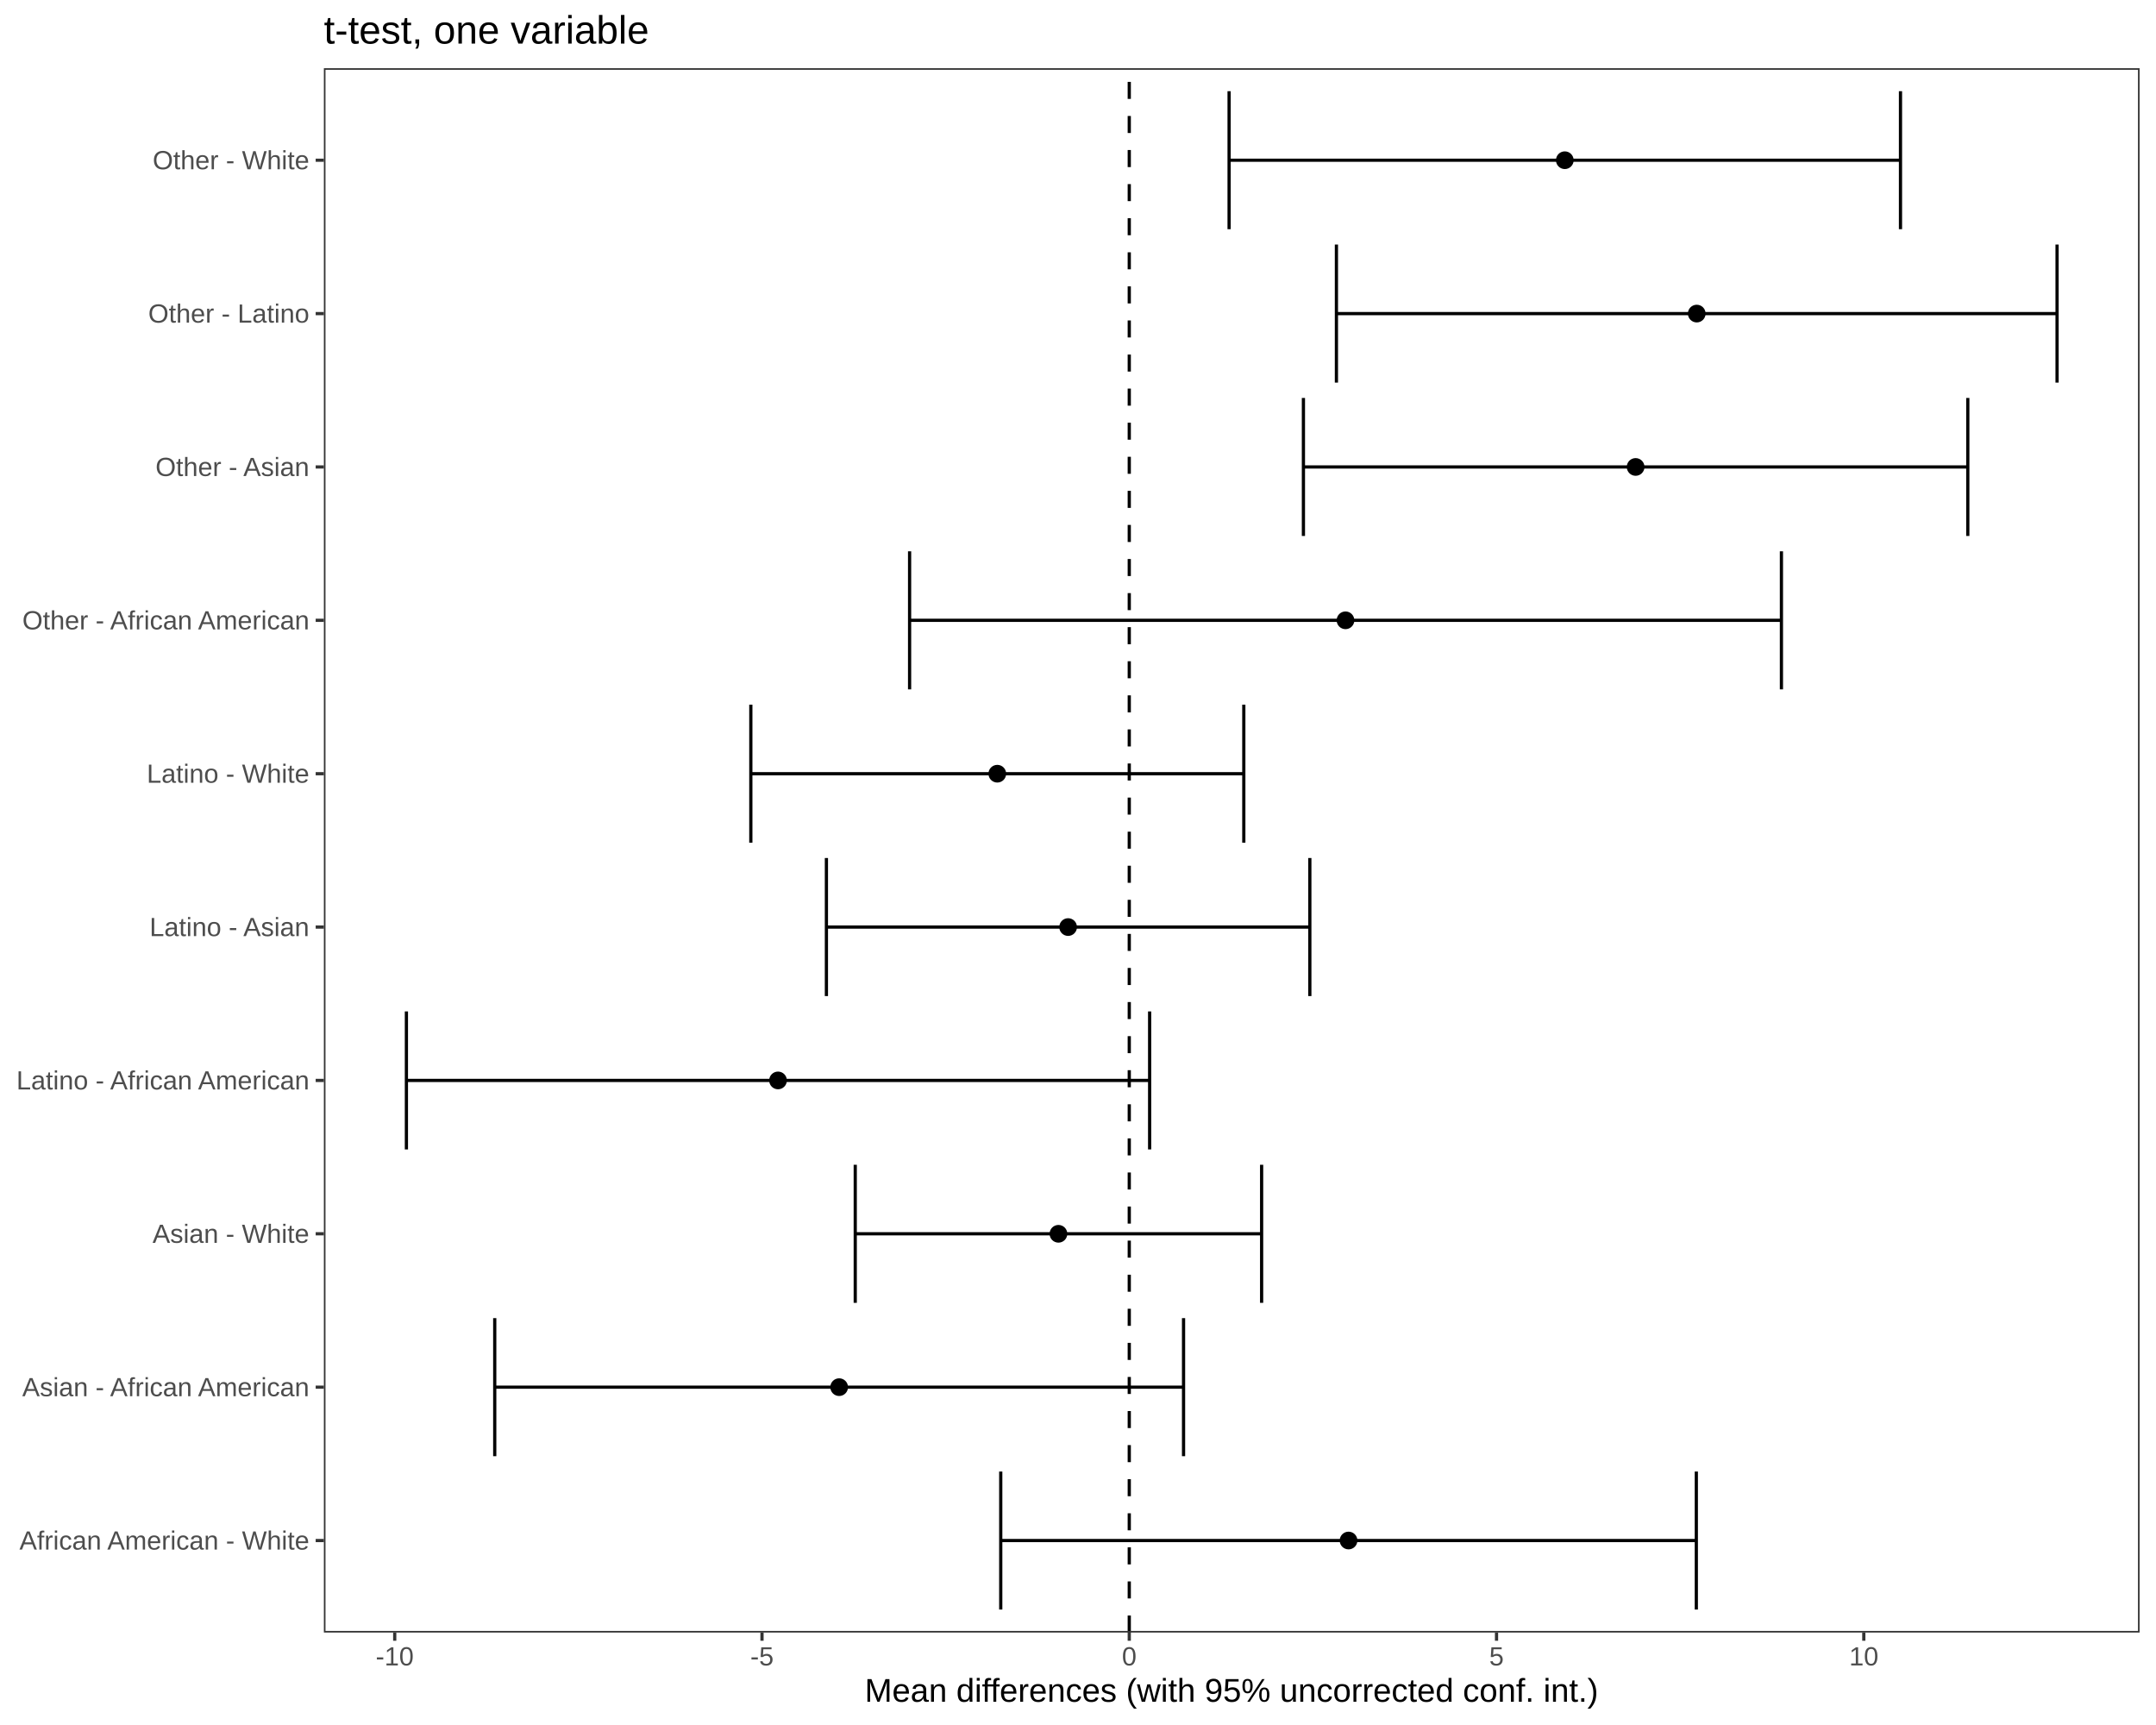
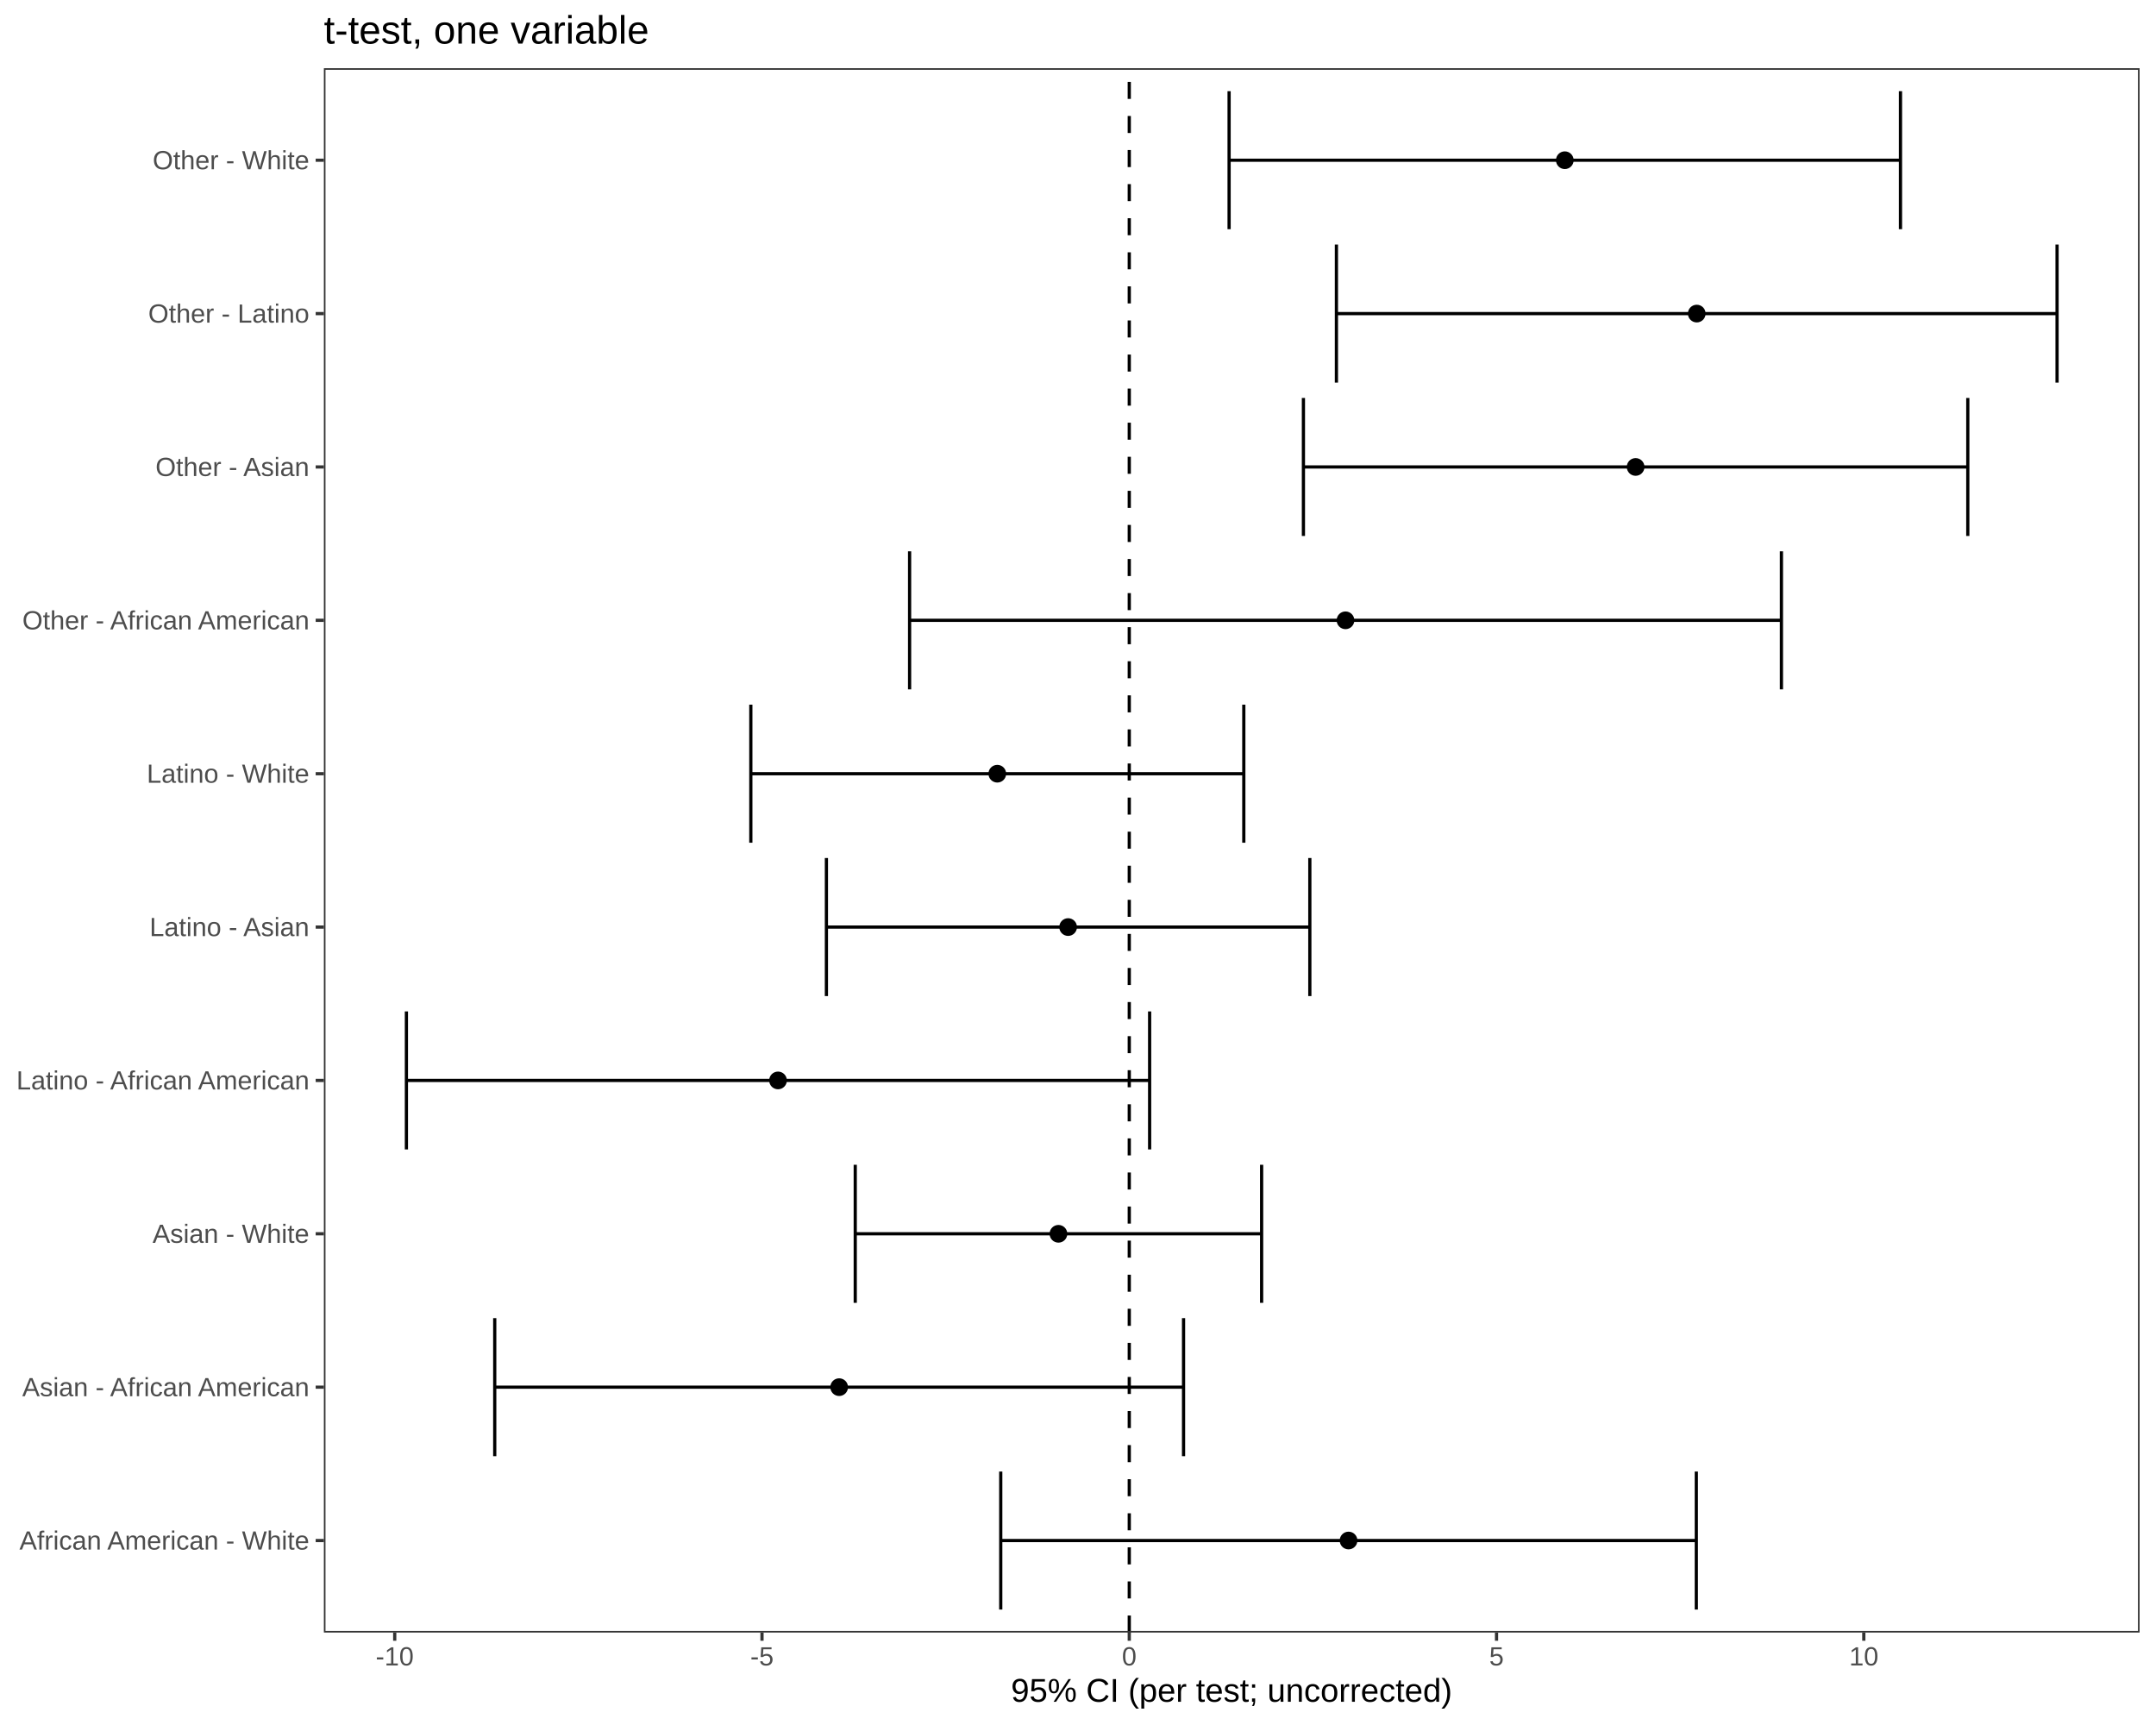
<svg xmlns="http://www.w3.org/2000/svg" viewBox="0 0 720.00 576.00">
  <defs>
    <style type="text/css">
    line, polyline, polygon, path, rect, circle {
      fill: none;
      stroke: #000000;
      stroke-linecap: round;
      stroke-linejoin: round;
      stroke-miterlimit: 10.00;
    }
  </style>
  </defs>
  <rect width="100%" height="100%" style="stroke: none; fill: #FFFFFF;" />
  <rect x="0.00" y="0.00" width="720.00" height="576.00" style="stroke-width: 1.07; stroke: #FFFFFF; fill: #FFFFFF;" />
  <defs>
    <clipPath id="cpMTA4LjE2fDcxNC41Mnw1NDUuMTN8MjIuNzc=">
      <rect x="108.16" y="22.77" width="606.36" height="522.36" />
    </clipPath>
  </defs>
  <rect x="108.16" y="22.77" width="606.36" height="522.36" style="stroke-width: 1.07; stroke: none; fill: #FFFFFF;" clip-path="url(#cpMTA4LjE2fDcxNC41Mnw1NDUuMTN8MjIuNzc=)" />
  <circle cx="450.35" cy="514.40" r="1.95pt" style="stroke-width: 0.71; fill: #000000;" clip-path="url(#cpMTA4LjE2fDcxNC41Mnw1NDUuMTN8MjIuNzc=)" />
  <circle cx="353.47" cy="411.98" r="1.95pt" style="stroke-width: 0.71; fill: #000000;" clip-path="url(#cpMTA4LjE2fDcxNC41Mnw1NDUuMTN8MjIuNzc=)" />
  <circle cx="333.05" cy="258.35" r="1.95pt" style="stroke-width: 0.71; fill: #000000;" clip-path="url(#cpMTA4LjE2fDcxNC41Mnw1NDUuMTN8MjIuNzc=)" />
  <circle cx="522.57" cy="53.50" r="1.95pt" style="stroke-width: 0.71; fill: #000000;" clip-path="url(#cpMTA4LjE2fDcxNC41Mnw1NDUuMTN8MjIuNzc=)" />
  <circle cx="280.24" cy="463.19" r="1.95pt" style="stroke-width: 0.71; fill: #000000;" clip-path="url(#cpMTA4LjE2fDcxNC41Mnw1NDUuMTN8MjIuNzc=)" />
  <circle cx="259.82" cy="360.77" r="1.95pt" style="stroke-width: 0.71; fill: #000000;" clip-path="url(#cpMTA4LjE2fDcxNC41Mnw1NDUuMTN8MjIuNzc=)" />
  <circle cx="449.33" cy="207.13" r="1.95pt" style="stroke-width: 0.71; fill: #000000;" clip-path="url(#cpMTA4LjE2fDcxNC41Mnw1NDUuMTN8MjIuNzc=)" />
  <circle cx="356.70" cy="309.56" r="1.95pt" style="stroke-width: 0.71; fill: #000000;" clip-path="url(#cpMTA4LjE2fDcxNC41Mnw1NDUuMTN8MjIuNzc=)" />
  <circle cx="546.22" cy="155.92" r="1.95pt" style="stroke-width: 0.71; fill: #000000;" clip-path="url(#cpMTA4LjE2fDcxNC41Mnw1NDUuMTN8MjIuNzc=)" />
  <circle cx="566.63" cy="104.71" r="1.95pt" style="stroke-width: 0.71; fill: #000000;" clip-path="url(#cpMTA4LjE2fDcxNC41Mnw1NDUuMTN8MjIuNzc=)" />
  <polyline points="566.49,537.45 566.49,491.36 " style="stroke-width: 1.07; stroke-linecap: butt;" clip-path="url(#cpMTA4LjE2fDcxNC41Mnw1NDUuMTN8MjIuNzc=)" />
  <polyline points="566.49,514.40 334.20,514.40 " style="stroke-width: 1.07; stroke-linecap: butt;" clip-path="url(#cpMTA4LjE2fDcxNC41Mnw1NDUuMTN8MjIuNzc=)" />
  <polyline points="334.20,537.45 334.20,491.36 " style="stroke-width: 1.07; stroke-linecap: butt;" clip-path="url(#cpMTA4LjE2fDcxNC41Mnw1NDUuMTN8MjIuNzc=)" />
  <polyline points="421.32,435.03 421.32,388.93 " style="stroke-width: 1.07; stroke-linecap: butt;" clip-path="url(#cpMTA4LjE2fDcxNC41Mnw1NDUuMTN8MjIuNzc=)" />
  <polyline points="421.32,411.98 285.61,411.98 " style="stroke-width: 1.07; stroke-linecap: butt;" clip-path="url(#cpMTA4LjE2fDcxNC41Mnw1NDUuMTN8MjIuNzc=)" />
  <polyline points="285.61,435.03 285.61,388.93 " style="stroke-width: 1.07; stroke-linecap: butt;" clip-path="url(#cpMTA4LjE2fDcxNC41Mnw1NDUuMTN8MjIuNzc=)" />
  <polyline points="415.37,281.39 415.37,235.30 " style="stroke-width: 1.07; stroke-linecap: butt;" clip-path="url(#cpMTA4LjE2fDcxNC41Mnw1NDUuMTN8MjIuNzc=)" />
  <polyline points="415.37,258.35 250.74,258.35 " style="stroke-width: 1.07; stroke-linecap: butt;" clip-path="url(#cpMTA4LjE2fDcxNC41Mnw1NDUuMTN8MjIuNzc=)" />
  <polyline points="250.74,281.39 250.74,235.30 " style="stroke-width: 1.07; stroke-linecap: butt;" clip-path="url(#cpMTA4LjE2fDcxNC41Mnw1NDUuMTN8MjIuNzc=)" />
  <polyline points="634.67,76.54 634.67,30.45 " style="stroke-width: 1.07; stroke-linecap: butt;" clip-path="url(#cpMTA4LjE2fDcxNC41Mnw1NDUuMTN8MjIuNzc=)" />
  <polyline points="634.67,53.50 410.46,53.50 " style="stroke-width: 1.07; stroke-linecap: butt;" clip-path="url(#cpMTA4LjE2fDcxNC41Mnw1NDUuMTN8MjIuNzc=)" />
  <polyline points="410.46,76.54 410.46,30.45 " style="stroke-width: 1.07; stroke-linecap: butt;" clip-path="url(#cpMTA4LjE2fDcxNC41Mnw1NDUuMTN8MjIuNzc=)" />
  <polyline points="395.25,486.24 395.25,440.15 " style="stroke-width: 1.07; stroke-linecap: butt;" clip-path="url(#cpMTA4LjE2fDcxNC41Mnw1NDUuMTN8MjIuNzc=)" />
  <polyline points="395.25,463.19 165.22,463.19 " style="stroke-width: 1.07; stroke-linecap: butt;" clip-path="url(#cpMTA4LjE2fDcxNC41Mnw1NDUuMTN8MjIuNzc=)" />
  <polyline points="165.22,486.24 165.22,440.15 " style="stroke-width: 1.07; stroke-linecap: butt;" clip-path="url(#cpMTA4LjE2fDcxNC41Mnw1NDUuMTN8MjIuNzc=)" />
  <polyline points="383.92,383.81 383.92,337.72 " style="stroke-width: 1.07; stroke-linecap: butt;" clip-path="url(#cpMTA4LjE2fDcxNC41Mnw1NDUuMTN8MjIuNzc=)" />
  <polyline points="383.92,360.77 135.72,360.77 " style="stroke-width: 1.07; stroke-linecap: butt;" clip-path="url(#cpMTA4LjE2fDcxNC41Mnw1NDUuMTN8MjIuNzc=)" />
  <polyline points="135.72,383.81 135.72,337.72 " style="stroke-width: 1.07; stroke-linecap: butt;" clip-path="url(#cpMTA4LjE2fDcxNC41Mnw1NDUuMTN8MjIuNzc=)" />
  <polyline points="594.91,230.18 594.91,184.09 " style="stroke-width: 1.07; stroke-linecap: butt;" clip-path="url(#cpMTA4LjE2fDcxNC41Mnw1NDUuMTN8MjIuNzc=)" />
  <polyline points="594.91,207.13 303.76,207.13 " style="stroke-width: 1.07; stroke-linecap: butt;" clip-path="url(#cpMTA4LjE2fDcxNC41Mnw1NDUuMTN8MjIuNzc=)" />
  <polyline points="303.76,230.18 303.76,184.09 " style="stroke-width: 1.07; stroke-linecap: butt;" clip-path="url(#cpMTA4LjE2fDcxNC41Mnw1NDUuMTN8MjIuNzc=)" />
  <polyline points="437.42,332.60 437.42,286.51 " style="stroke-width: 1.07; stroke-linecap: butt;" clip-path="url(#cpMTA4LjE2fDcxNC41Mnw1NDUuMTN8MjIuNzc=)" />
  <polyline points="437.42,309.56 275.98,309.56 " style="stroke-width: 1.07; stroke-linecap: butt;" clip-path="url(#cpMTA4LjE2fDcxNC41Mnw1NDUuMTN8MjIuNzc=)" />
  <polyline points="275.98,332.60 275.98,286.51 " style="stroke-width: 1.07; stroke-linecap: butt;" clip-path="url(#cpMTA4LjE2fDcxNC41Mnw1NDUuMTN8MjIuNzc=)" />
  <polyline points="657.15,178.97 657.15,132.88 " style="stroke-width: 1.07; stroke-linecap: butt;" clip-path="url(#cpMTA4LjE2fDcxNC41Mnw1NDUuMTN8MjIuNzc=)" />
  <polyline points="657.15,155.92 435.28,155.92 " style="stroke-width: 1.07; stroke-linecap: butt;" clip-path="url(#cpMTA4LjE2fDcxNC41Mnw1NDUuMTN8MjIuNzc=)" />
  <polyline points="435.28,178.97 435.28,132.88 " style="stroke-width: 1.07; stroke-linecap: butt;" clip-path="url(#cpMTA4LjE2fDcxNC41Mnw1NDUuMTN8MjIuNzc=)" />
  <polyline points="686.96,127.76 686.96,81.66 " style="stroke-width: 1.07; stroke-linecap: butt;" clip-path="url(#cpMTA4LjE2fDcxNC41Mnw1NDUuMTN8MjIuNzc=)" />
  <polyline points="686.96,104.71 446.30,104.71 " style="stroke-width: 1.07; stroke-linecap: butt;" clip-path="url(#cpMTA4LjE2fDcxNC41Mnw1NDUuMTN8MjIuNzc=)" />
  <polyline points="446.30,127.76 446.30,81.66 " style="stroke-width: 1.07; stroke-linecap: butt;" clip-path="url(#cpMTA4LjE2fDcxNC41Mnw1NDUuMTN8MjIuNzc=)" />
  <line x1="377.12" y1="545.13" x2="377.12" y2="22.77" style="stroke-width: 1.07; stroke-dasharray: 5.69,5.69; stroke-linecap: butt;" clip-path="url(#cpMTA4LjE2fDcxNC41Mnw1NDUuMTN8MjIuNzc=)" />
  <rect x="108.16" y="22.77" width="606.36" height="522.36" style="stroke-width: 1.07; stroke: #333333;" clip-path="url(#cpMTA4LjE2fDcxNC41Mnw1NDUuMTN8MjIuNzc=)" />
  <defs>
    <clipPath id="cpMC4wMHw3MjAuMDB8NTc2LjAwfDAuMDA=">
      <rect x="0.00" y="0.00" width="720.00" height="576.00" />
    </clipPath>
  </defs>
  <g clip-path="url(#cpMC4wMHw3MjAuMDB8NTc2LjAwfDAuMDA=)">
    <text x="6.48" y="517.43" style="font-size: 8.80px; fill: #4D4D4D; font-family: Liberation Sans;" textLength="96.75px" lengthAdjust="spacingAndGlyphs">African American - White</text>
  </g>
  <g clip-path="url(#cpMC4wMHw3MjAuMDB8NTc2LjAwfDAuMDA=)">
    <text x="7.42" y="466.22" style="font-size: 8.80px; fill: #4D4D4D; font-family: Liberation Sans;" textLength="95.81px" lengthAdjust="spacingAndGlyphs">Asian - African American</text>
  </g>
  <g clip-path="url(#cpMC4wMHw3MjAuMDB8NTc2LjAwfDAuMDA=)">
    <text x="50.95" y="415.00" style="font-size: 8.80px; fill: #4D4D4D; font-family: Liberation Sans;" textLength="52.28px" lengthAdjust="spacingAndGlyphs">Asian - White</text>
  </g>
  <g clip-path="url(#cpMC4wMHw3MjAuMDB8NTc2LjAwfDAuMDA=)">
    <text x="5.48" y="363.79" style="font-size: 8.80px; fill: #4D4D4D; font-family: Liberation Sans;" textLength="97.75px" lengthAdjust="spacingAndGlyphs">Latino - African American</text>
  </g>
  <g clip-path="url(#cpMC4wMHw3MjAuMDB8NTc2LjAwfDAuMDA=)">
    <text x="49.95" y="312.58" style="font-size: 8.80px; fill: #4D4D4D; font-family: Liberation Sans;" textLength="53.28px" lengthAdjust="spacingAndGlyphs">Latino - Asian</text>
  </g>
  <g clip-path="url(#cpMC4wMHw3MjAuMDB8NTc2LjAwfDAuMDA=)">
    <text x="49.01" y="261.37" style="font-size: 8.80px; fill: #4D4D4D; font-family: Liberation Sans;" textLength="54.22px" lengthAdjust="spacingAndGlyphs">Latino - White</text>
  </g>
  <g clip-path="url(#cpMC4wMHw3MjAuMDB8NTc2LjAwfDAuMDA=)">
    <text x="7.45" y="210.16" style="font-size: 8.80px; fill: #4D4D4D; font-family: Liberation Sans;" textLength="95.78px" lengthAdjust="spacingAndGlyphs">Other - African American</text>
  </g>
  <g clip-path="url(#cpMC4wMHw3MjAuMDB8NTc2LjAwfDAuMDA=)">
    <text x="51.92" y="158.95" style="font-size: 8.80px; fill: #4D4D4D; font-family: Liberation Sans;" textLength="51.31px" lengthAdjust="spacingAndGlyphs">Other - Asian</text>
  </g>
  <g clip-path="url(#cpMC4wMHw3MjAuMDB8NTc2LjAwfDAuMDA=)">
    <text x="49.50" y="107.73" style="font-size: 8.80px; fill: #4D4D4D; font-family: Liberation Sans;" textLength="53.73px" lengthAdjust="spacingAndGlyphs">Other - Latino</text>
  </g>
  <g clip-path="url(#cpMC4wMHw3MjAuMDB8NTc2LjAwfDAuMDA=)">
    <text x="50.98" y="56.52" style="font-size: 8.80px; fill: #4D4D4D; font-family: Liberation Sans;" textLength="52.25px" lengthAdjust="spacingAndGlyphs">Other - White</text>
  </g>
  <polyline points="105.42,514.40 108.16,514.40 " style="stroke-width: 1.07; stroke: #333333; stroke-linecap: butt;" clip-path="url(#cpMC4wMHw3MjAuMDB8NTc2LjAwfDAuMDA=)" />
  <polyline points="105.42,463.19 108.16,463.19 " style="stroke-width: 1.07; stroke: #333333; stroke-linecap: butt;" clip-path="url(#cpMC4wMHw3MjAuMDB8NTc2LjAwfDAuMDA=)" />
  <polyline points="105.42,411.98 108.16,411.98 " style="stroke-width: 1.07; stroke: #333333; stroke-linecap: butt;" clip-path="url(#cpMC4wMHw3MjAuMDB8NTc2LjAwfDAuMDA=)" />
  <polyline points="105.42,360.77 108.16,360.77 " style="stroke-width: 1.07; stroke: #333333; stroke-linecap: butt;" clip-path="url(#cpMC4wMHw3MjAuMDB8NTc2LjAwfDAuMDA=)" />
  <polyline points="105.42,309.56 108.16,309.56 " style="stroke-width: 1.07; stroke: #333333; stroke-linecap: butt;" clip-path="url(#cpMC4wMHw3MjAuMDB8NTc2LjAwfDAuMDA=)" />
  <polyline points="105.42,258.35 108.16,258.35 " style="stroke-width: 1.07; stroke: #333333; stroke-linecap: butt;" clip-path="url(#cpMC4wMHw3MjAuMDB8NTc2LjAwfDAuMDA=)" />
  <polyline points="105.42,207.13 108.16,207.13 " style="stroke-width: 1.07; stroke: #333333; stroke-linecap: butt;" clip-path="url(#cpMC4wMHw3MjAuMDB8NTc2LjAwfDAuMDA=)" />
  <polyline points="105.42,155.92 108.16,155.92 " style="stroke-width: 1.07; stroke: #333333; stroke-linecap: butt;" clip-path="url(#cpMC4wMHw3MjAuMDB8NTc2LjAwfDAuMDA=)" />
  <polyline points="105.42,104.71 108.16,104.71 " style="stroke-width: 1.07; stroke: #333333; stroke-linecap: butt;" clip-path="url(#cpMC4wMHw3MjAuMDB8NTc2LjAwfDAuMDA=)" />
  <polyline points="105.42,53.50 108.16,53.50 " style="stroke-width: 1.07; stroke: #333333; stroke-linecap: butt;" clip-path="url(#cpMC4wMHw3MjAuMDB8NTc2LjAwfDAuMDA=)" />
  <polyline points="131.82,547.87 131.82,545.13 " style="stroke-width: 1.07; stroke: #333333; stroke-linecap: butt;" clip-path="url(#cpMC4wMHw3MjAuMDB8NTc2LjAwfDAuMDA=)" />
  <polyline points="254.47,547.87 254.47,545.13 " style="stroke-width: 1.07; stroke: #333333; stroke-linecap: butt;" clip-path="url(#cpMC4wMHw3MjAuMDB8NTc2LjAwfDAuMDA=)" />
  <polyline points="377.12,547.87 377.12,545.13 " style="stroke-width: 1.07; stroke: #333333; stroke-linecap: butt;" clip-path="url(#cpMC4wMHw3MjAuMDB8NTc2LjAwfDAuMDA=)" />
  <polyline points="499.77,547.87 499.77,545.13 " style="stroke-width: 1.07; stroke: #333333; stroke-linecap: butt;" clip-path="url(#cpMC4wMHw3MjAuMDB8NTc2LjAwfDAuMDA=)" />
  <polyline points="622.42,547.87 622.42,545.13 " style="stroke-width: 1.07; stroke: #333333; stroke-linecap: butt;" clip-path="url(#cpMC4wMHw3MjAuMDB8NTc2LjAwfDAuMDA=)" />
  <g clip-path="url(#cpMC4wMHw3MjAuMDB8NTc2LjAwfDAuMDA=)">
    <text x="125.46" y="556.11" style="font-size: 8.80px; fill: #4D4D4D; font-family: Liberation Sans;" textLength="12.70px" lengthAdjust="spacingAndGlyphs">-10</text>
  </g>
  <g clip-path="url(#cpMC4wMHw3MjAuMDB8NTc2LjAwfDAuMDA=)">
    <text x="250.56" y="556.11" style="font-size: 8.80px; fill: #4D4D4D; font-family: Liberation Sans;" textLength="7.81px" lengthAdjust="spacingAndGlyphs">-5</text>
  </g>
  <g clip-path="url(#cpMC4wMHw3MjAuMDB8NTc2LjAwfDAuMDA=)">
    <text x="374.67" y="556.11" style="font-size: 8.80px; fill: #4D4D4D; font-family: Liberation Sans;" textLength="4.89px" lengthAdjust="spacingAndGlyphs">0</text>
  </g>
  <g clip-path="url(#cpMC4wMHw3MjAuMDB8NTc2LjAwfDAuMDA=)">
    <text x="497.32" y="556.11" style="font-size: 8.80px; fill: #4D4D4D; font-family: Liberation Sans;" textLength="4.89px" lengthAdjust="spacingAndGlyphs">5</text>
  </g>
  <g clip-path="url(#cpMC4wMHw3MjAuMDB8NTc2LjAwfDAuMDA=)">
    <text x="617.53" y="556.11" style="font-size: 8.80px; fill: #4D4D4D; font-family: Liberation Sans;" textLength="9.78px" lengthAdjust="spacingAndGlyphs">10</text>
  </g>
  <g clip-path="url(#cpMC4wMHw3MjAuMDB8NTc2LjAwfDAuMDA=)">
-     <text x="288.77" y="568.24" style="font-size: 11.00px; font-family: Liberation Sans;" textLength="245.14px" lengthAdjust="spacingAndGlyphs">Mean differences (with 95% uncorrected conf. int.)</text>
+     <text x="337.62" y="568.24" style="font-size: 11.00px; font-family: Liberation Sans;" textLength="147.44px" lengthAdjust="spacingAndGlyphs">95% CI (per test; uncorrected)</text>
  </g>
  <g clip-path="url(#cpMC4wMHw3MjAuMDB8NTc2LjAwfDAuMDA=)">
    <text x="108.16" y="14.56" style="font-size: 13.20px; font-family: Liberation Sans;" textLength="108.41px" lengthAdjust="spacingAndGlyphs">t-test, one variable</text>
  </g>
</svg>
